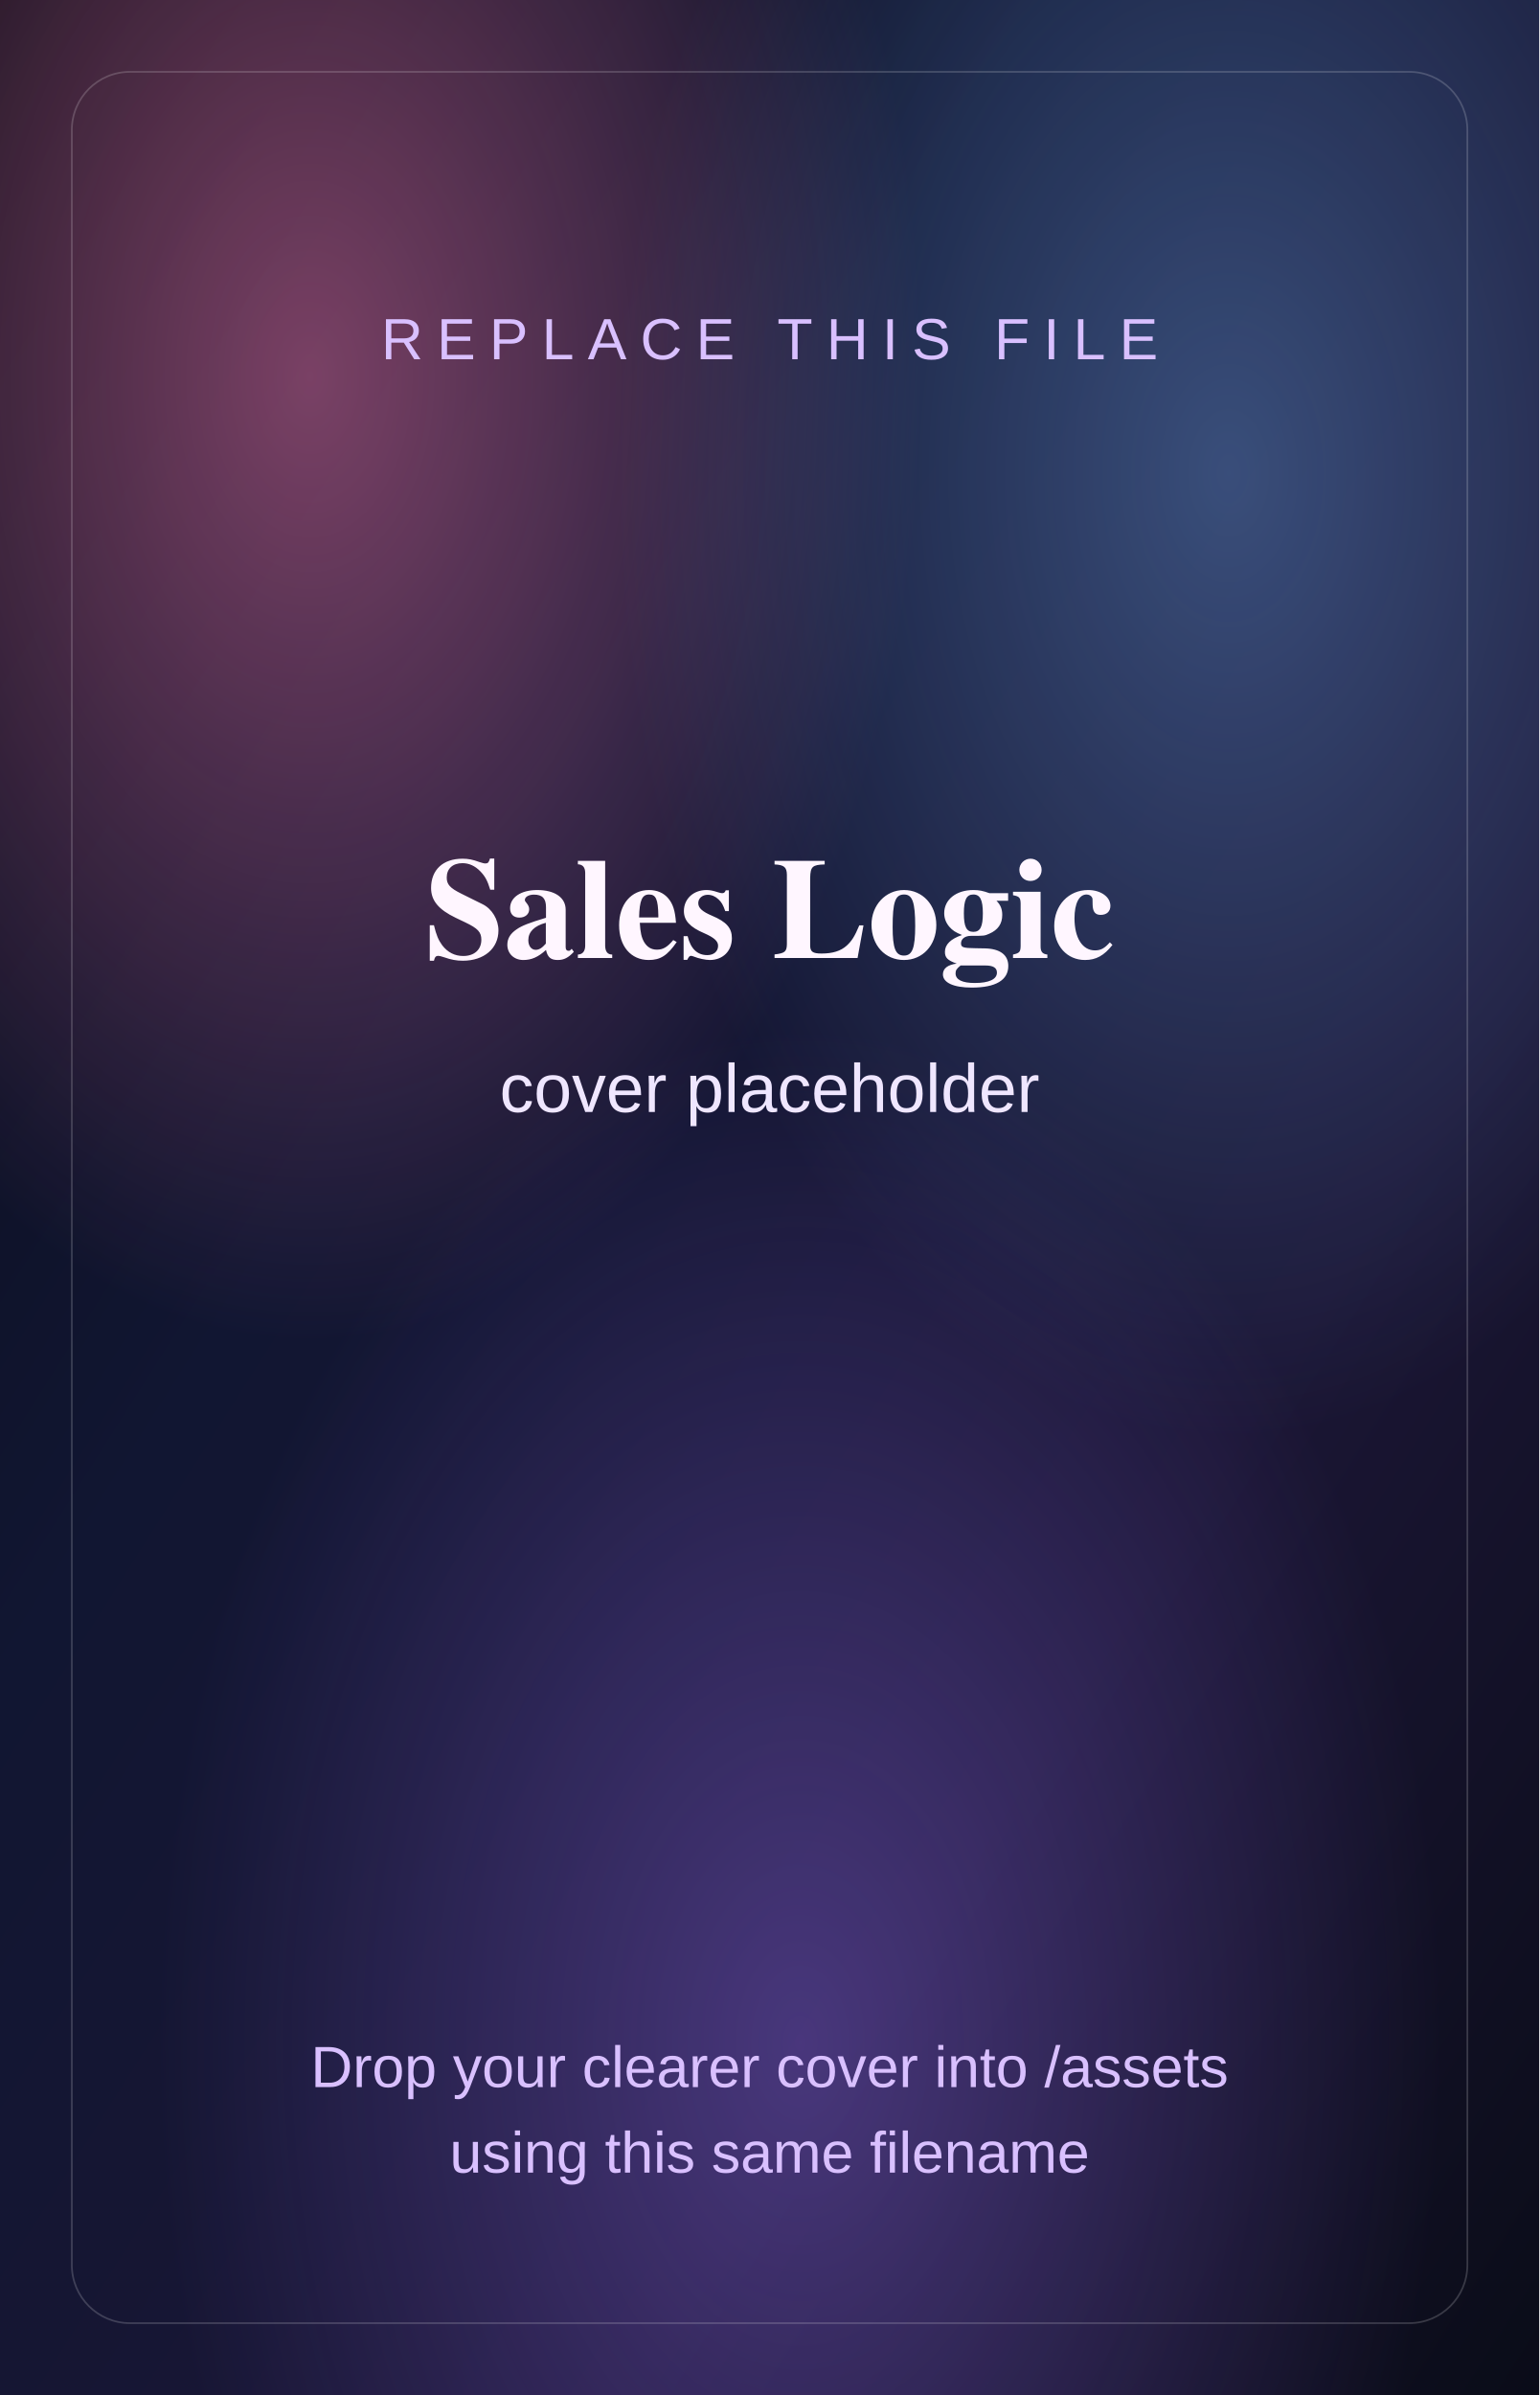
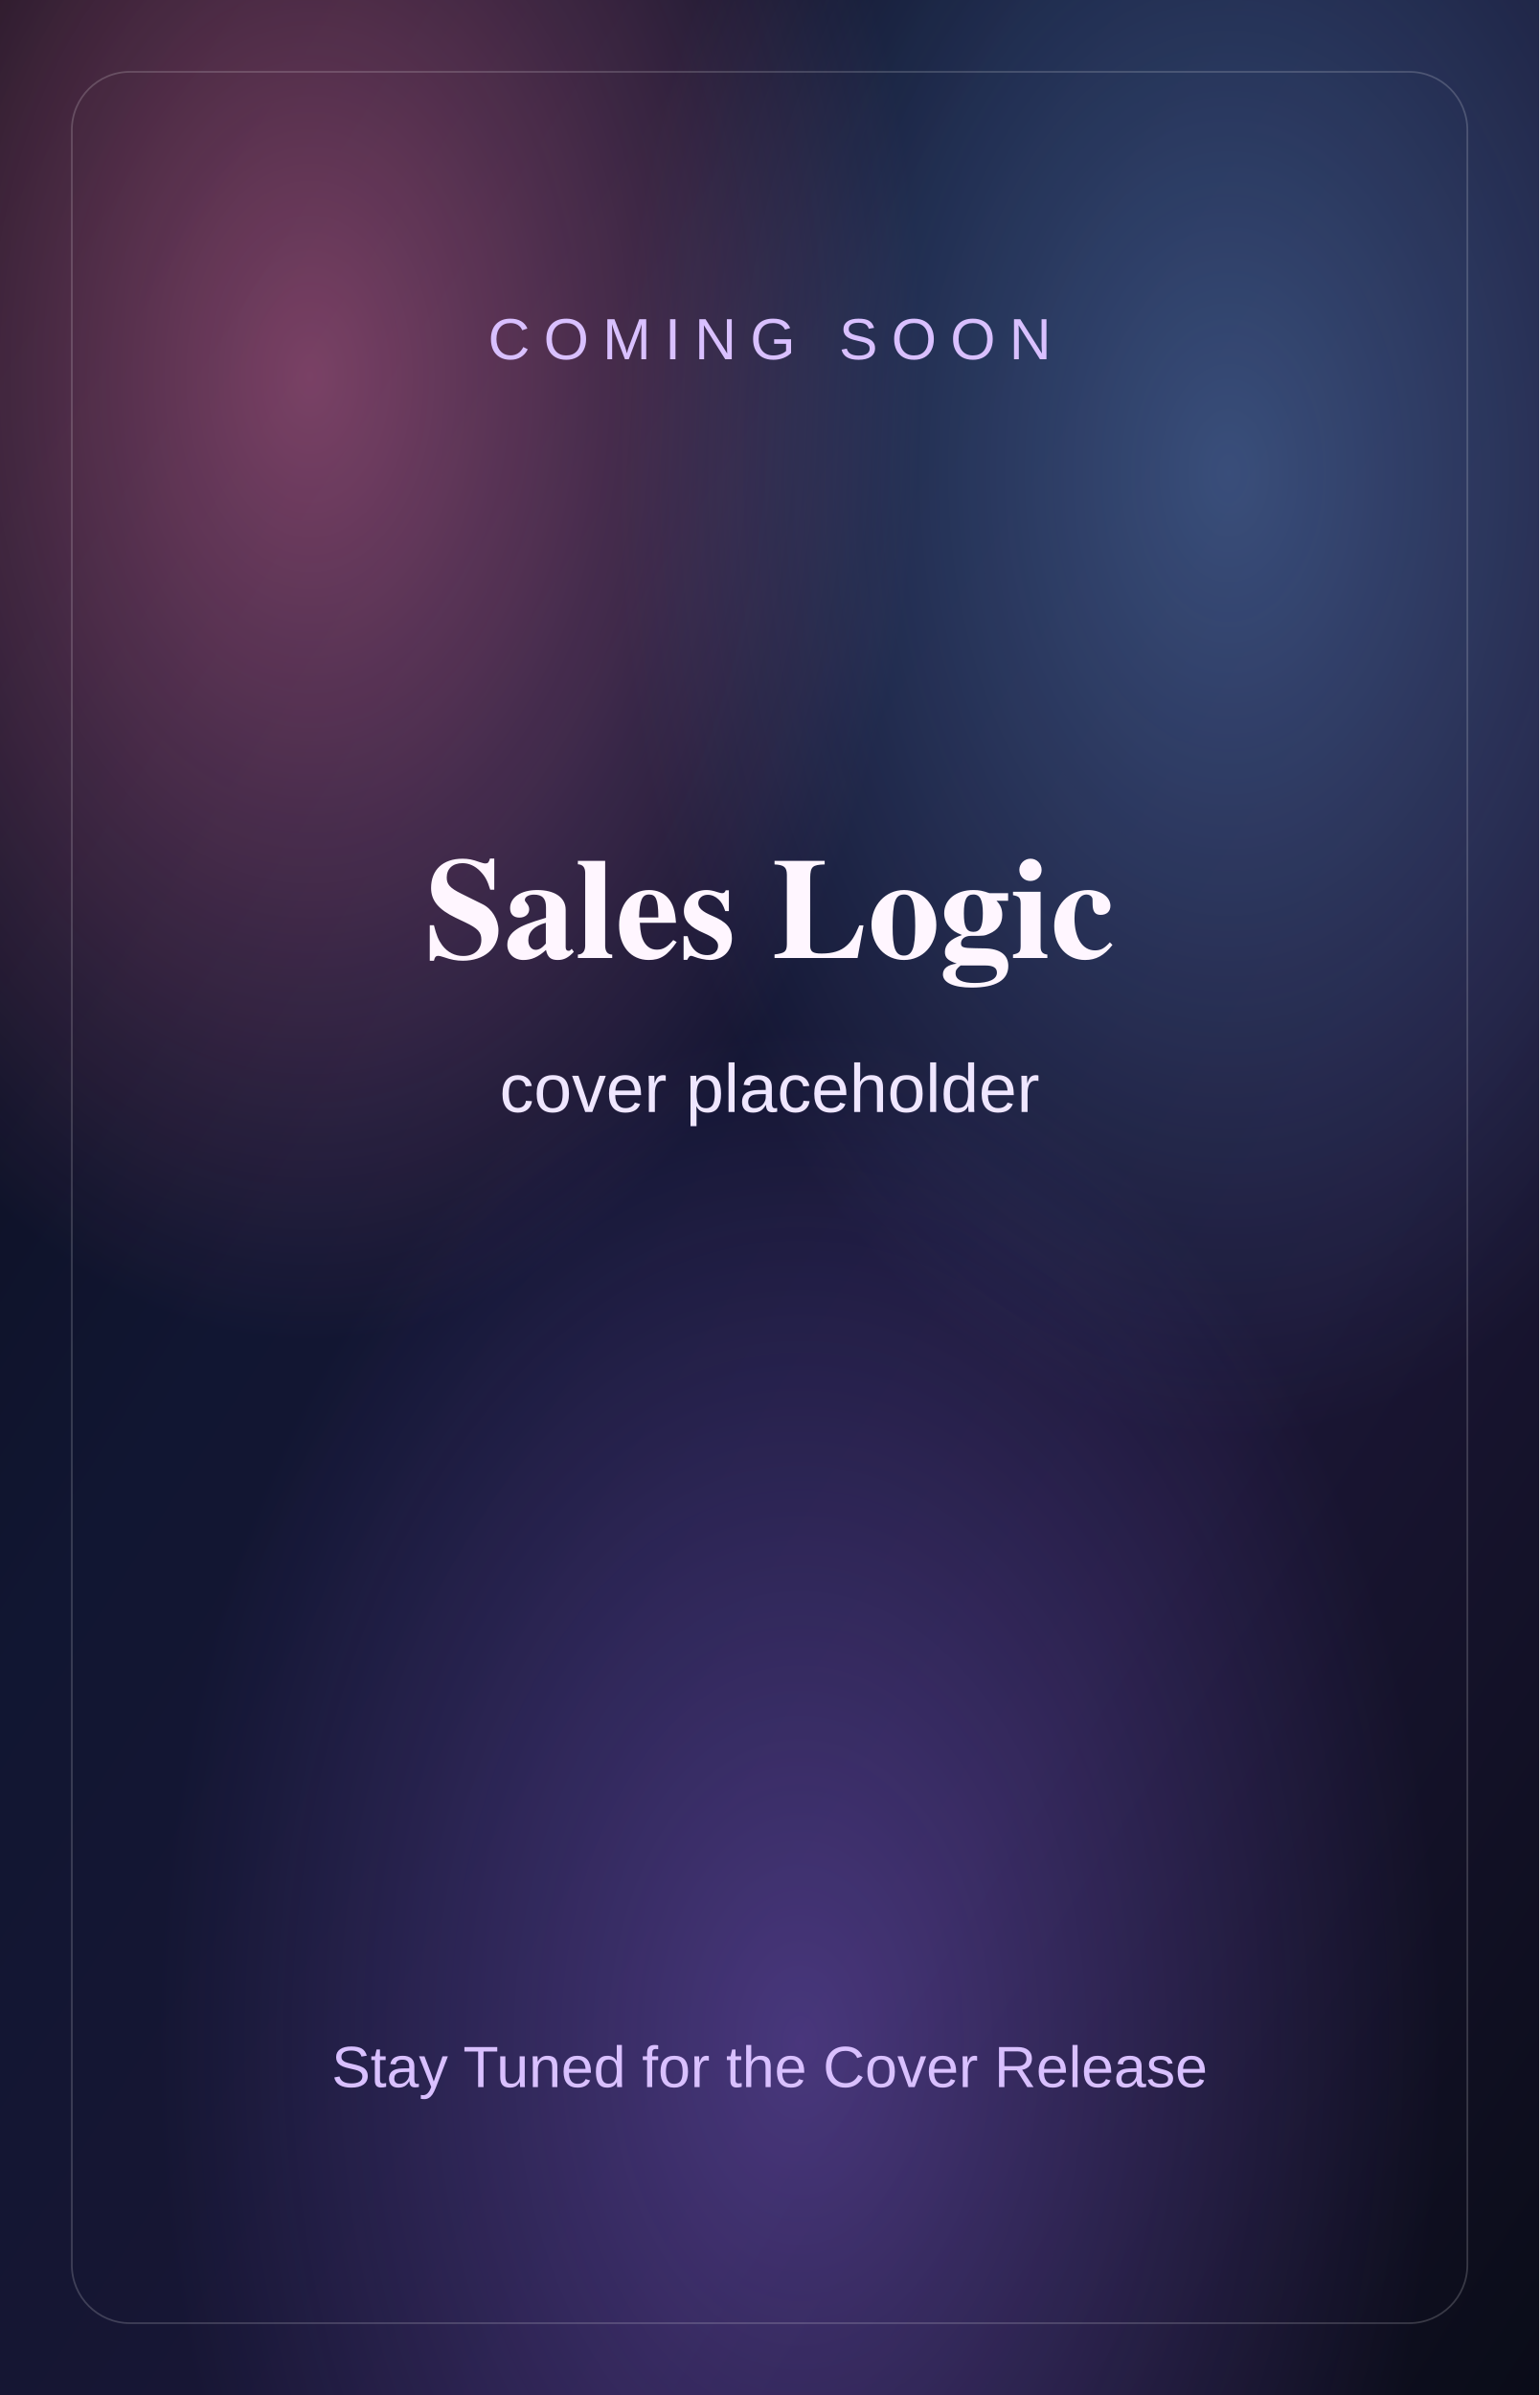
<svg xmlns="http://www.w3.org/2000/svg" width="900" height="1400" viewBox="0 0 900 1400">
  <defs>
    <linearGradient id="bg" x1="0" x2="1" y1="0" y2="1">
      <stop offset="0%" stop-color="#090b16" />
      <stop offset="35%" stop-color="#111632" />
      <stop offset="70%" stop-color="#1b1635" />
      <stop offset="100%" stop-color="#0a0c18" />
    </linearGradient>
    <radialGradient id="glow1" cx="20%" cy="16%" r="40%">
      <stop offset="0%" stop-color="#ff7cb4" stop-opacity=".45" />
      <stop offset="100%" stop-color="#ff7cb4" stop-opacity="0" />
    </radialGradient>
    <radialGradient id="glow2" cx="80%" cy="20%" r="40%">
      <stop offset="0%" stop-color="#7cb6ff" stop-opacity=".35" />
      <stop offset="100%" stop-color="#7cb6ff" stop-opacity="0" />
    </radialGradient>
    <radialGradient id="glow3" cx="52%" cy="85%" r="42%">
      <stop offset="0%" stop-color="#9d74ff" stop-opacity=".35" />
      <stop offset="100%" stop-color="#9d74ff" stop-opacity="0" />
    </radialGradient>
  </defs>
  <rect width="900" height="1400" fill="url(#bg)" />
  <rect width="900" height="1400" fill="url(#glow1)" />
  <rect width="900" height="1400" fill="url(#glow2)" />
  <rect width="900" height="1400" fill="url(#glow3)" />
  <rect x="42" y="42" width="816" height="1316" rx="34" fill="none" stroke="rgba(255,255,255,.18)" />
-   <text x="450" y="210" text-anchor="middle" fill="#d9c0ff" font-size="34" font-family="Arial, Helvetica, sans-serif" letter-spacing="8">REPLACE THIS FILE</text>
+   <text x="450" y="210" text-anchor="middle" fill="#d9c0ff" font-size="34" font-family="Arial, Helvetica, sans-serif" letter-spacing="8">COMING SOON</text>
  <text x="450" y="560" text-anchor="middle" fill="#fff6ff" font-size="84" font-weight="700" font-family="Georgia, Times, serif">Sales Logic</text>
  <text x="450" y="650" text-anchor="middle" fill="#efe6ff" font-size="40" font-family="Arial, Helvetica, sans-serif">cover placeholder</text>
-   <text x="450" y="1220" text-anchor="middle" fill="#d9c0ff" font-size="34" font-family="Arial, Helvetica, sans-serif">Drop your clearer cover into /assets</text>
-   <text x="450" y="1270" text-anchor="middle" fill="#d9c0ff" font-size="34" font-family="Arial, Helvetica, sans-serif">using this same filename</text>
+   <text x="450" y="1220" text-anchor="middle" fill="#d9c0ff" font-size="34" font-family="Arial, Helvetica, sans-serif">Stay Tuned for the Cover Release</text>
+   <text x="450" y="1270" text-anchor="middle" fill="#d9c0ff" font-size="34" font-family="Arial, Helvetica, sans-serif">             </text>
</svg>
